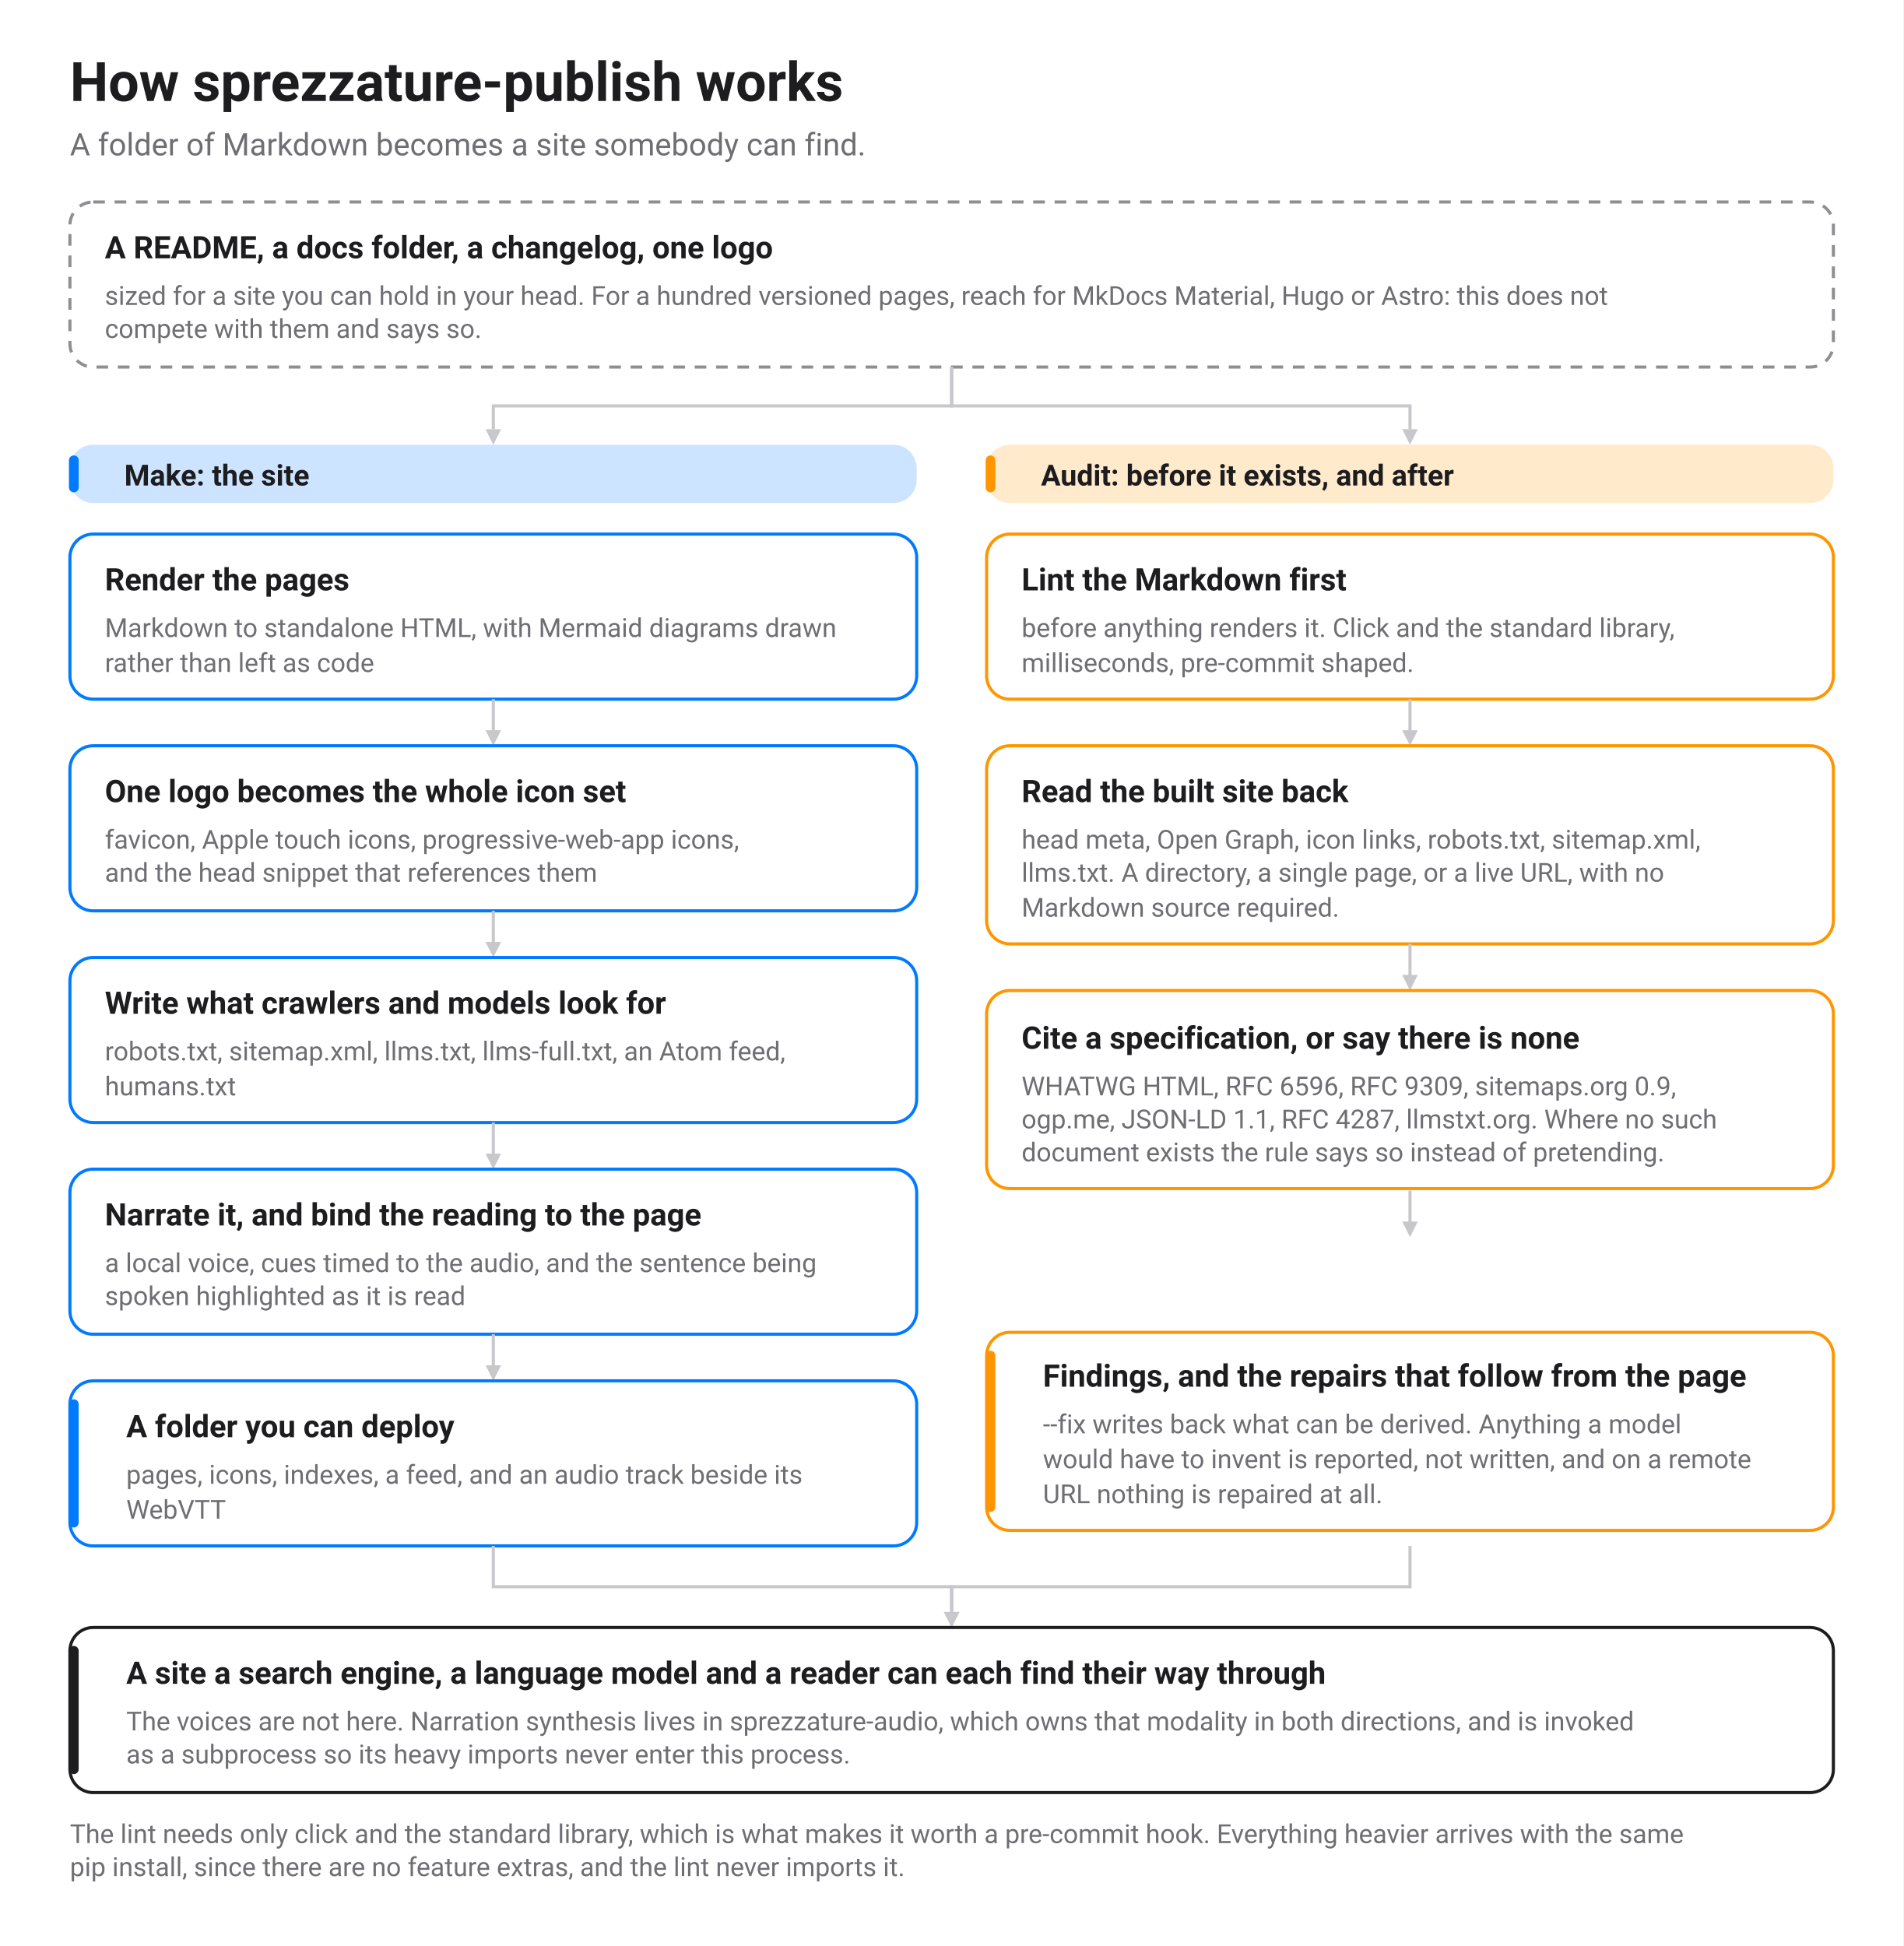
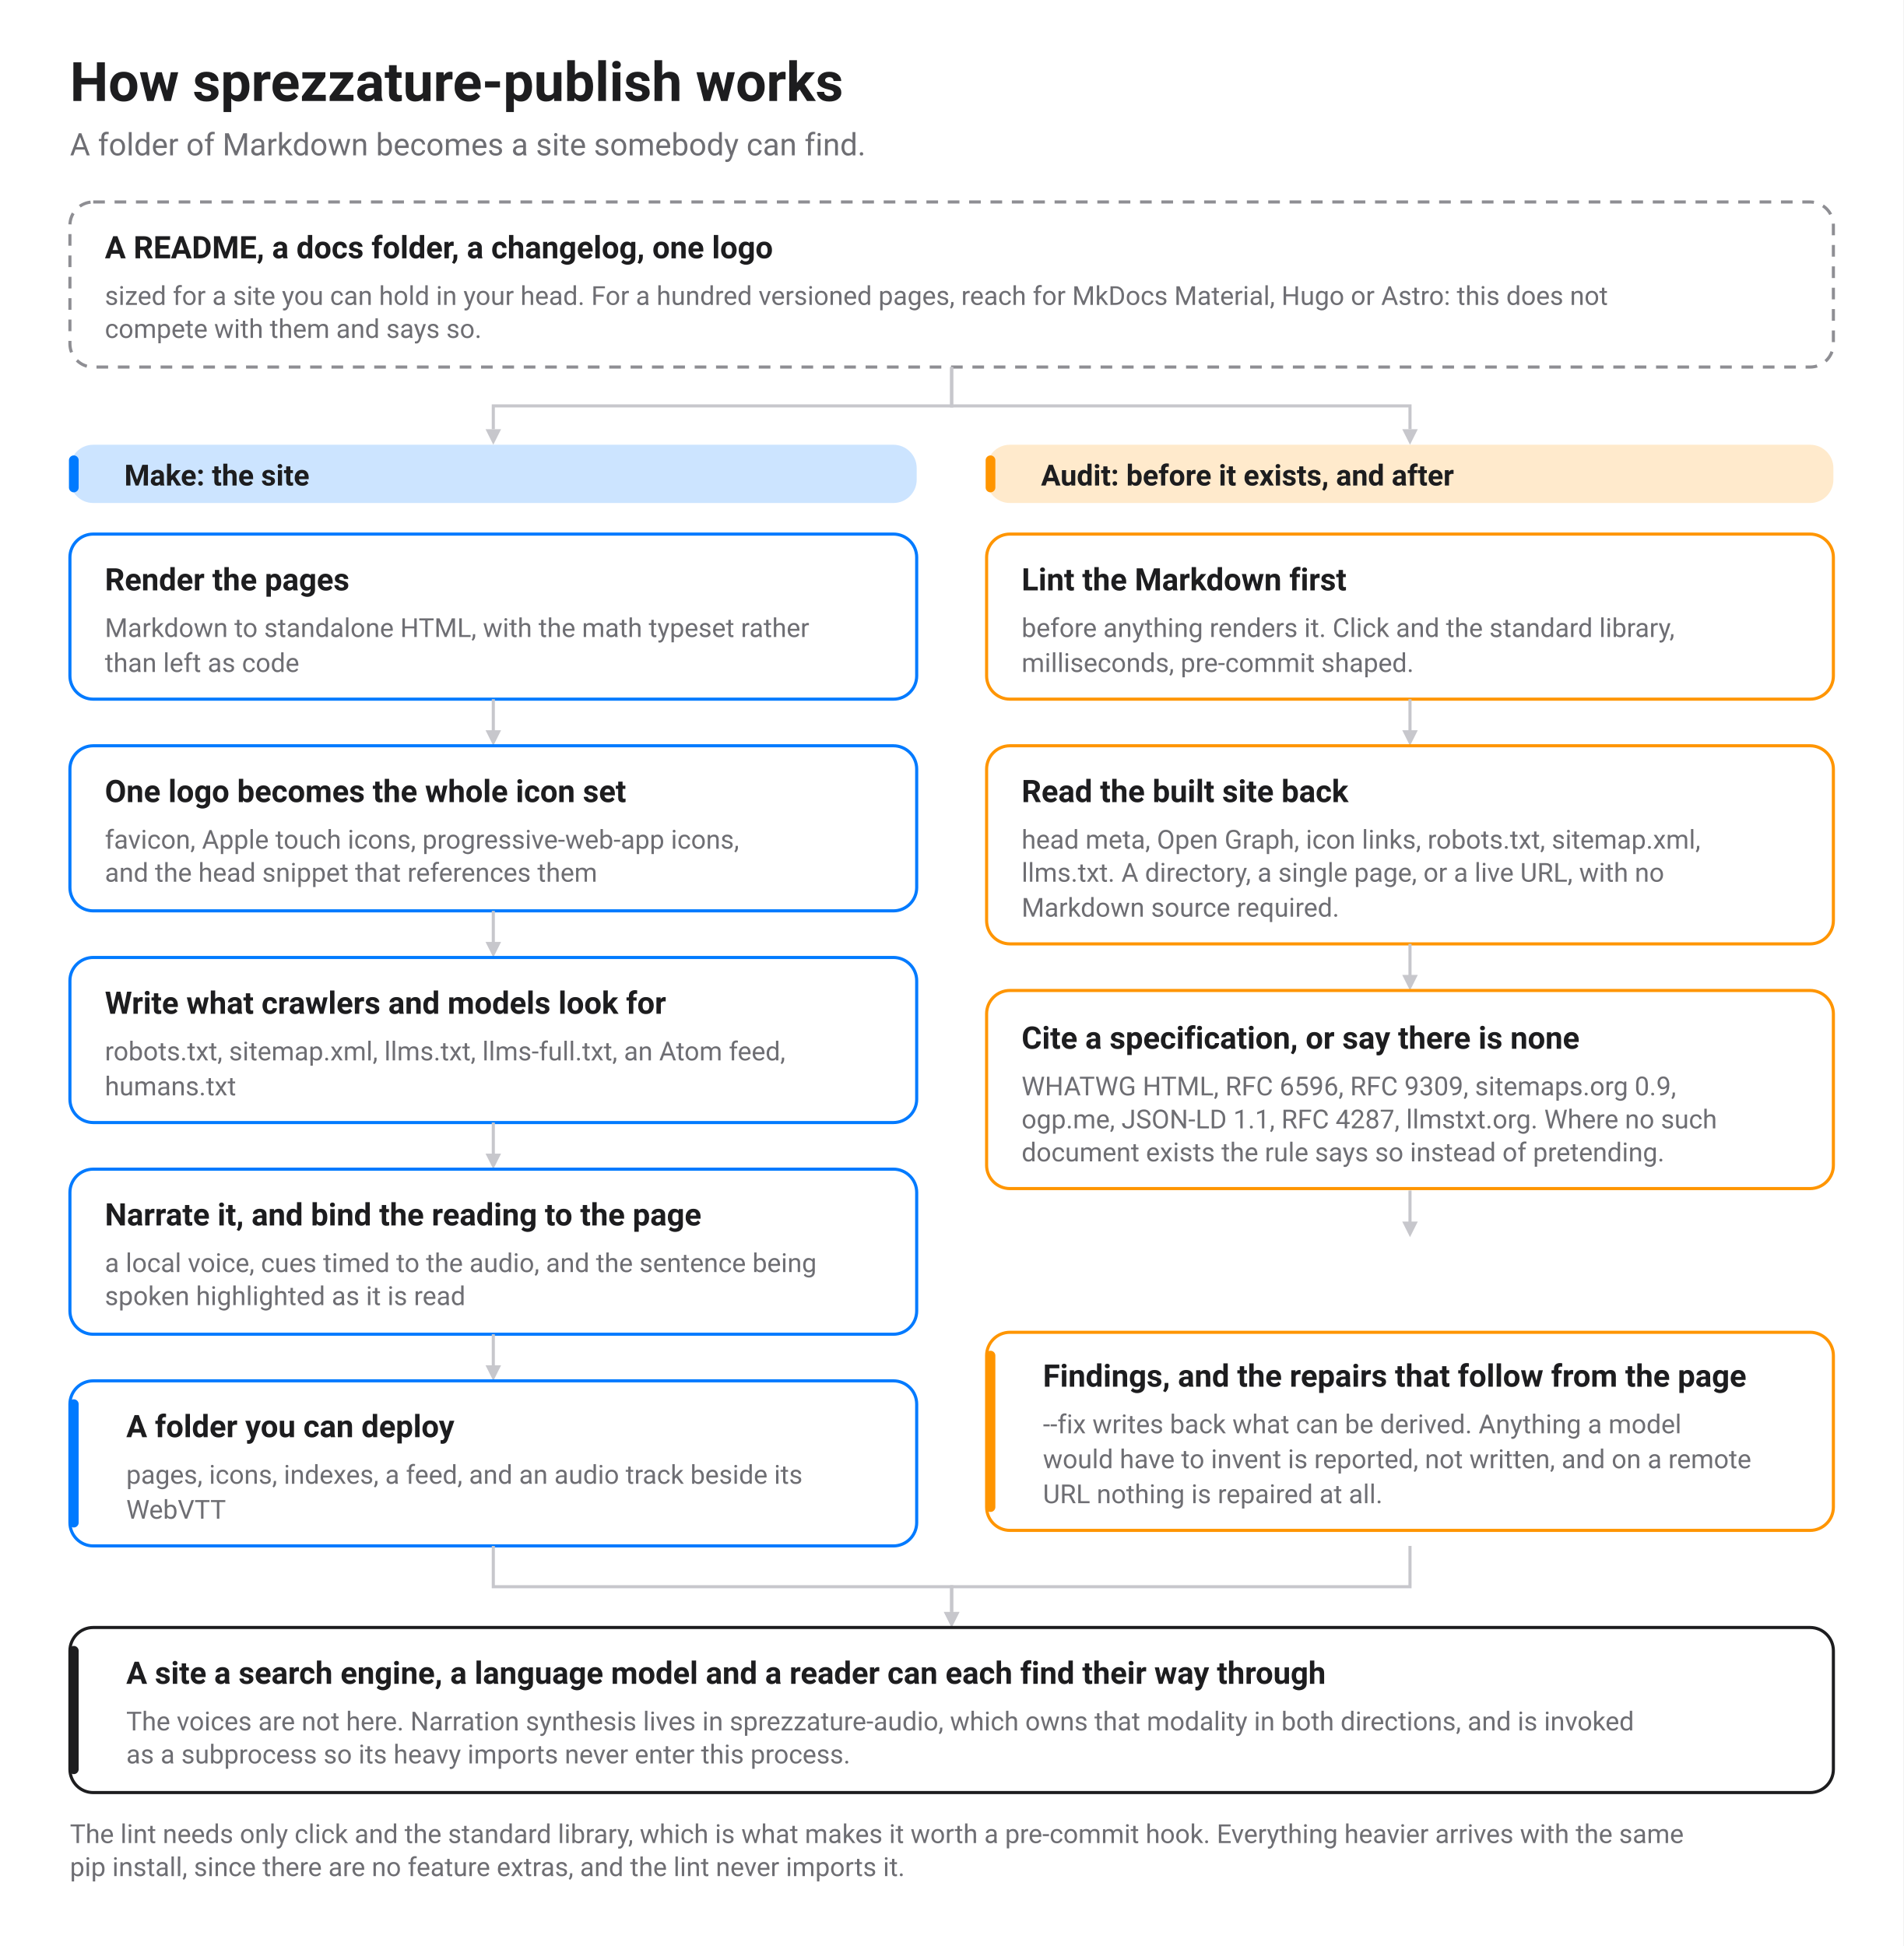
<svg xmlns="http://www.w3.org/2000/svg" width="980" height="1002" viewBox="0 0 980 1002" font-family="Roboto, Helvetica Neue, Helvetica, Arial, sans-serif" role="img" aria-labelledby="publish-hiw-title publish-hiw-desc">
  <style>@media (prefers-color-scheme: dark){rect[fill="#FFFFFF"]{fill:#141416;}rect.paper{fill:#0B0B0C;}[fill="#1D1D1F"]{fill:#F2F2F7;}[fill="#6E6E73"]{fill:#9C9CA3;}[stroke="#1D1D1F"]{stroke:#F2F2F7;}[stroke="#C7C7CC"]{stroke:#5A5A5E;}[fill="#C7C7CC"]{fill:#5A5A5E;}rect[fill="#CCE4FF"]{fill:#082646;}rect[fill="#FFEACC"]{fill:#462C09;}}</style>
  <rect class="paper" width="980" height="1002" fill="#FFFFFF" />
  <text x="36" y="52" font-size="28" font-weight="700" fill="#1D1D1F">How sprezzature-publish works</text>
  <text x="36" y="80" font-size="16" font-weight="400" fill="#6E6E73">A folder of Markdown becomes a site somebody can find.</text>
  <rect x="36" y="104" width="908" height="85" rx="12" fill="#FFFFFF" stroke="#8E8E93" stroke-width="1.6" stroke-dasharray="6 5" />
  <text x="54" y="133" font-size="16" font-weight="600" fill="#1D1D1F">A README, a docs folder, a changelog, one logo</text>
  <text x="54" y="157" font-size="13.5" font-weight="400" fill="#6E6E73">sized for a site you can hold in your head. For a hundred versioned pages, reach for MkDocs Material, Hugo or Astro: this does not</text>
  <text x="54" y="174" font-size="13.5" font-weight="400" fill="#6E6E73">compete with them and says so.</text>
  <path d="M490,189 V209 H254 V221" stroke="#C7C7CC" stroke-width="1.6" fill="none" />
  <path d="M250,221 L254,229 L258,221" fill="#C7C7CC" />
  <path d="M490,189 V209 H726 V221" stroke="#C7C7CC" stroke-width="1.6" fill="none" />
  <path d="M722,221 L726,229 L730,221" fill="#C7C7CC" />
  <rect x="36" y="229" width="436" height="30" rx="12" fill="#CCE4FF" />
  <path d="M38,237 v14" stroke="#007AFF" stroke-width="5" stroke-linecap="round" fill="none" />
  <text x="64" y="250" font-size="15" font-weight="700" fill="#1D1D1F">Make: the site</text>
  <rect x="36" y="275" width="436" height="85" rx="12" fill="#FFFFFF" stroke="#007AFF" stroke-width="1.6" />
  <text x="54" y="304" font-size="16" font-weight="600" fill="#1D1D1F">Render the pages</text>
-   <text x="54" y="328" font-size="13.5" font-weight="400" fill="#6E6E73">Markdown to standalone HTML, with Mermaid diagrams drawn</text>
-   <text x="54" y="346" font-size="13.5" font-weight="400" fill="#6E6E73">rather than left as code</text>
+   <text x="54" y="328" font-size="13.5" font-weight="400" fill="#6E6E73">Markdown to standalone HTML, with the math typeset rather</text>
+   <text x="54" y="346" font-size="13.5" font-weight="400" fill="#6E6E73">than left as code</text>
  <path d="M254,360 v17" stroke="#C7C7CC" stroke-width="1.6" fill="none" />
  <path d="M250,376 L254,384 L258,376" fill="#C7C7CC" />
  <rect x="36" y="384" width="436" height="85" rx="12" fill="#FFFFFF" stroke="#007AFF" stroke-width="1.6" />
  <text x="54" y="413" font-size="16" font-weight="600" fill="#1D1D1F">One logo becomes the whole icon set</text>
  <text x="54" y="437" font-size="13.5" font-weight="400" fill="#6E6E73">favicon, Apple touch icons, progressive-web-app icons,</text>
  <text x="54" y="454" font-size="13.5" font-weight="400" fill="#6E6E73">and the head snippet that references them</text>
  <path d="M254,469 v17" stroke="#C7C7CC" stroke-width="1.6" fill="none" />
  <path d="M250,485 L254,493 L258,485" fill="#C7C7CC" />
  <rect x="36" y="493" width="436" height="85" rx="12" fill="#FFFFFF" stroke="#007AFF" stroke-width="1.6" />
  <text x="54" y="522" font-size="16" font-weight="600" fill="#1D1D1F">Write what crawlers and models look for</text>
  <text x="54" y="546" font-size="13.5" font-weight="400" fill="#6E6E73">robots.txt, sitemap.xml, llms.txt, llms-full.txt, an Atom feed,</text>
  <text x="54" y="564" font-size="13.5" font-weight="400" fill="#6E6E73">humans.txt</text>
  <path d="M254,578 v17" stroke="#C7C7CC" stroke-width="1.6" fill="none" />
  <path d="M250,594 L254,602 L258,594" fill="#C7C7CC" />
  <rect x="36" y="602" width="436" height="85" rx="12" fill="#FFFFFF" stroke="#007AFF" stroke-width="1.6" />
  <text x="54" y="631" font-size="16" font-weight="600" fill="#1D1D1F">Narrate it, and bind the reading to the page</text>
  <text x="54" y="655" font-size="13.5" font-weight="400" fill="#6E6E73">a local voice, cues timed to the audio, and the sentence being</text>
  <text x="54" y="672" font-size="13.5" font-weight="400" fill="#6E6E73">spoken highlighted as it is read</text>
  <path d="M254,687 v17" stroke="#C7C7CC" stroke-width="1.6" fill="none" />
  <path d="M250,703 L254,711 L258,703" fill="#C7C7CC" />
  <rect x="36" y="711" width="436" height="85" rx="12" fill="#FFFFFF" stroke="#007AFF" stroke-width="1.6" />
  <path d="M38,723 v61" stroke="#007AFF" stroke-width="5" stroke-linecap="round" fill="none" />
  <text x="65" y="740" font-size="16" font-weight="600" fill="#1D1D1F">A folder you can deploy</text>
  <text x="65" y="764" font-size="13.5" font-weight="400" fill="#6E6E73">pages, icons, indexes, a feed, and an audio track beside its</text>
  <text x="65" y="782" font-size="13.5" font-weight="400" fill="#6E6E73">WebVTT</text>
  <rect x="508" y="229" width="436" height="30" rx="12" fill="#FFEACC" />
  <path d="M510,237 v14" stroke="#FF9500" stroke-width="5" stroke-linecap="round" fill="none" />
  <text x="536" y="250" font-size="15" font-weight="700" fill="#1D1D1F">Audit: before it exists, and after</text>
  <rect x="508" y="275" width="436" height="85" rx="12" fill="#FFFFFF" stroke="#FF9500" stroke-width="1.6" />
  <text x="526" y="304" font-size="16" font-weight="600" fill="#1D1D1F">Lint the Markdown first</text>
  <text x="526" y="328" font-size="13.5" font-weight="400" fill="#6E6E73">before anything renders it. Click and the standard library,</text>
  <text x="526" y="346" font-size="13.5" font-weight="400" fill="#6E6E73">milliseconds, pre-commit shaped.</text>
  <path d="M726,360 v17" stroke="#C7C7CC" stroke-width="1.6" fill="none" />
  <path d="M722,376 L726,384 L730,376" fill="#C7C7CC" />
  <rect x="508" y="384" width="436" height="102" rx="12" fill="#FFFFFF" stroke="#FF9500" stroke-width="1.6" />
  <text x="526" y="413" font-size="16" font-weight="600" fill="#1D1D1F">Read the built site back</text>
  <text x="526" y="437" font-size="13.5" font-weight="400" fill="#6E6E73">head meta, Open Graph, icon links, robots.txt, sitemap.xml,</text>
  <text x="526" y="454" font-size="13.5" font-weight="400" fill="#6E6E73">llms.txt. A directory, a single page, or a live URL, with no</text>
  <text x="526" y="472" font-size="13.5" font-weight="400" fill="#6E6E73">Markdown source required.</text>
  <path d="M726,486 v17" stroke="#C7C7CC" stroke-width="1.6" fill="none" />
  <path d="M722,502 L726,510 L730,502" fill="#C7C7CC" />
  <rect x="508" y="510" width="436" height="102" rx="12" fill="#FFFFFF" stroke="#FF9500" stroke-width="1.6" />
  <text x="526" y="540" font-size="16" font-weight="600" fill="#1D1D1F">Cite a specification, or say there is none</text>
  <text x="526" y="564" font-size="13.5" font-weight="400" fill="#6E6E73">WHATWG HTML, RFC 6596, RFC 9309, sitemaps.org 0.9,</text>
  <text x="526" y="581" font-size="13.5" font-weight="400" fill="#6E6E73">ogp.me, JSON-LD 1.1, RFC 4287, llmstxt.org. Where no such</text>
  <text x="526" y="598" font-size="13.5" font-weight="400" fill="#6E6E73">document exists the rule says so instead of pretending.</text>
  <path d="M726,613 v17" stroke="#C7C7CC" stroke-width="1.6" fill="none" />
  <path d="M722,629 L726,637 L730,629" fill="#C7C7CC" />
  <rect x="508" y="686" width="436" height="102" rx="12" fill="#FFFFFF" stroke="#FF9500" stroke-width="1.6" />
  <path d="M510,698 v78" stroke="#FF9500" stroke-width="5" stroke-linecap="round" fill="none" />
  <text x="537" y="714" font-size="16" font-weight="600" fill="#1D1D1F">Findings, and the repairs that follow from the page</text>
  <text x="537" y="738" font-size="13.5" font-weight="400" fill="#6E6E73">--fix writes back what can be derived. Anything a model</text>
  <text x="537" y="756" font-size="13.5" font-weight="400" fill="#6E6E73">would have to invent is reported, not written, and on a remote</text>
  <text x="537" y="774" font-size="13.5" font-weight="400" fill="#6E6E73">URL nothing is repaired at all.</text>
  <path d="M254,796 V817 H490 V830" stroke="#C7C7CC" stroke-width="1.6" fill="none" />
  <path d="M486,830 L490,838 L494,830" fill="#C7C7CC" />
  <path d="M726,796 V817 H490 V830" stroke="#C7C7CC" stroke-width="1.6" fill="none" />
  <path d="M486,830 L490,838 L494,830" fill="#C7C7CC" />
  <rect x="36" y="838" width="908" height="85" rx="12" fill="#FFFFFF" stroke="#1D1D1F" stroke-width="1.6" />
  <path d="M38,850 v61" stroke="#1D1D1F" stroke-width="5" stroke-linecap="round" fill="none" />
  <text x="65" y="867" font-size="16" font-weight="600" fill="#1D1D1F">A site a search engine, a language model and a reader can each find their way through</text>
  <text x="65" y="891" font-size="13.5" font-weight="400" fill="#6E6E73">The voices are not here. Narration synthesis lives in sprezzature-audio, which owns that modality in both directions, and is invoked</text>
  <text x="65" y="908" font-size="13.5" font-weight="400" fill="#6E6E73">as a subprocess so its heavy imports never enter this process.</text>
  <text x="36" y="949" font-size="13.5" font-weight="400" fill="#6E6E73">The lint needs only click and the standard library, which is what makes it worth a pre-commit hook. Everything heavier arrives with the same</text>
  <text x="36" y="966" font-size="13.5" font-weight="400" fill="#6E6E73">pip install, since there are no feature extras, and the lint never imports it.</text>
</svg>
